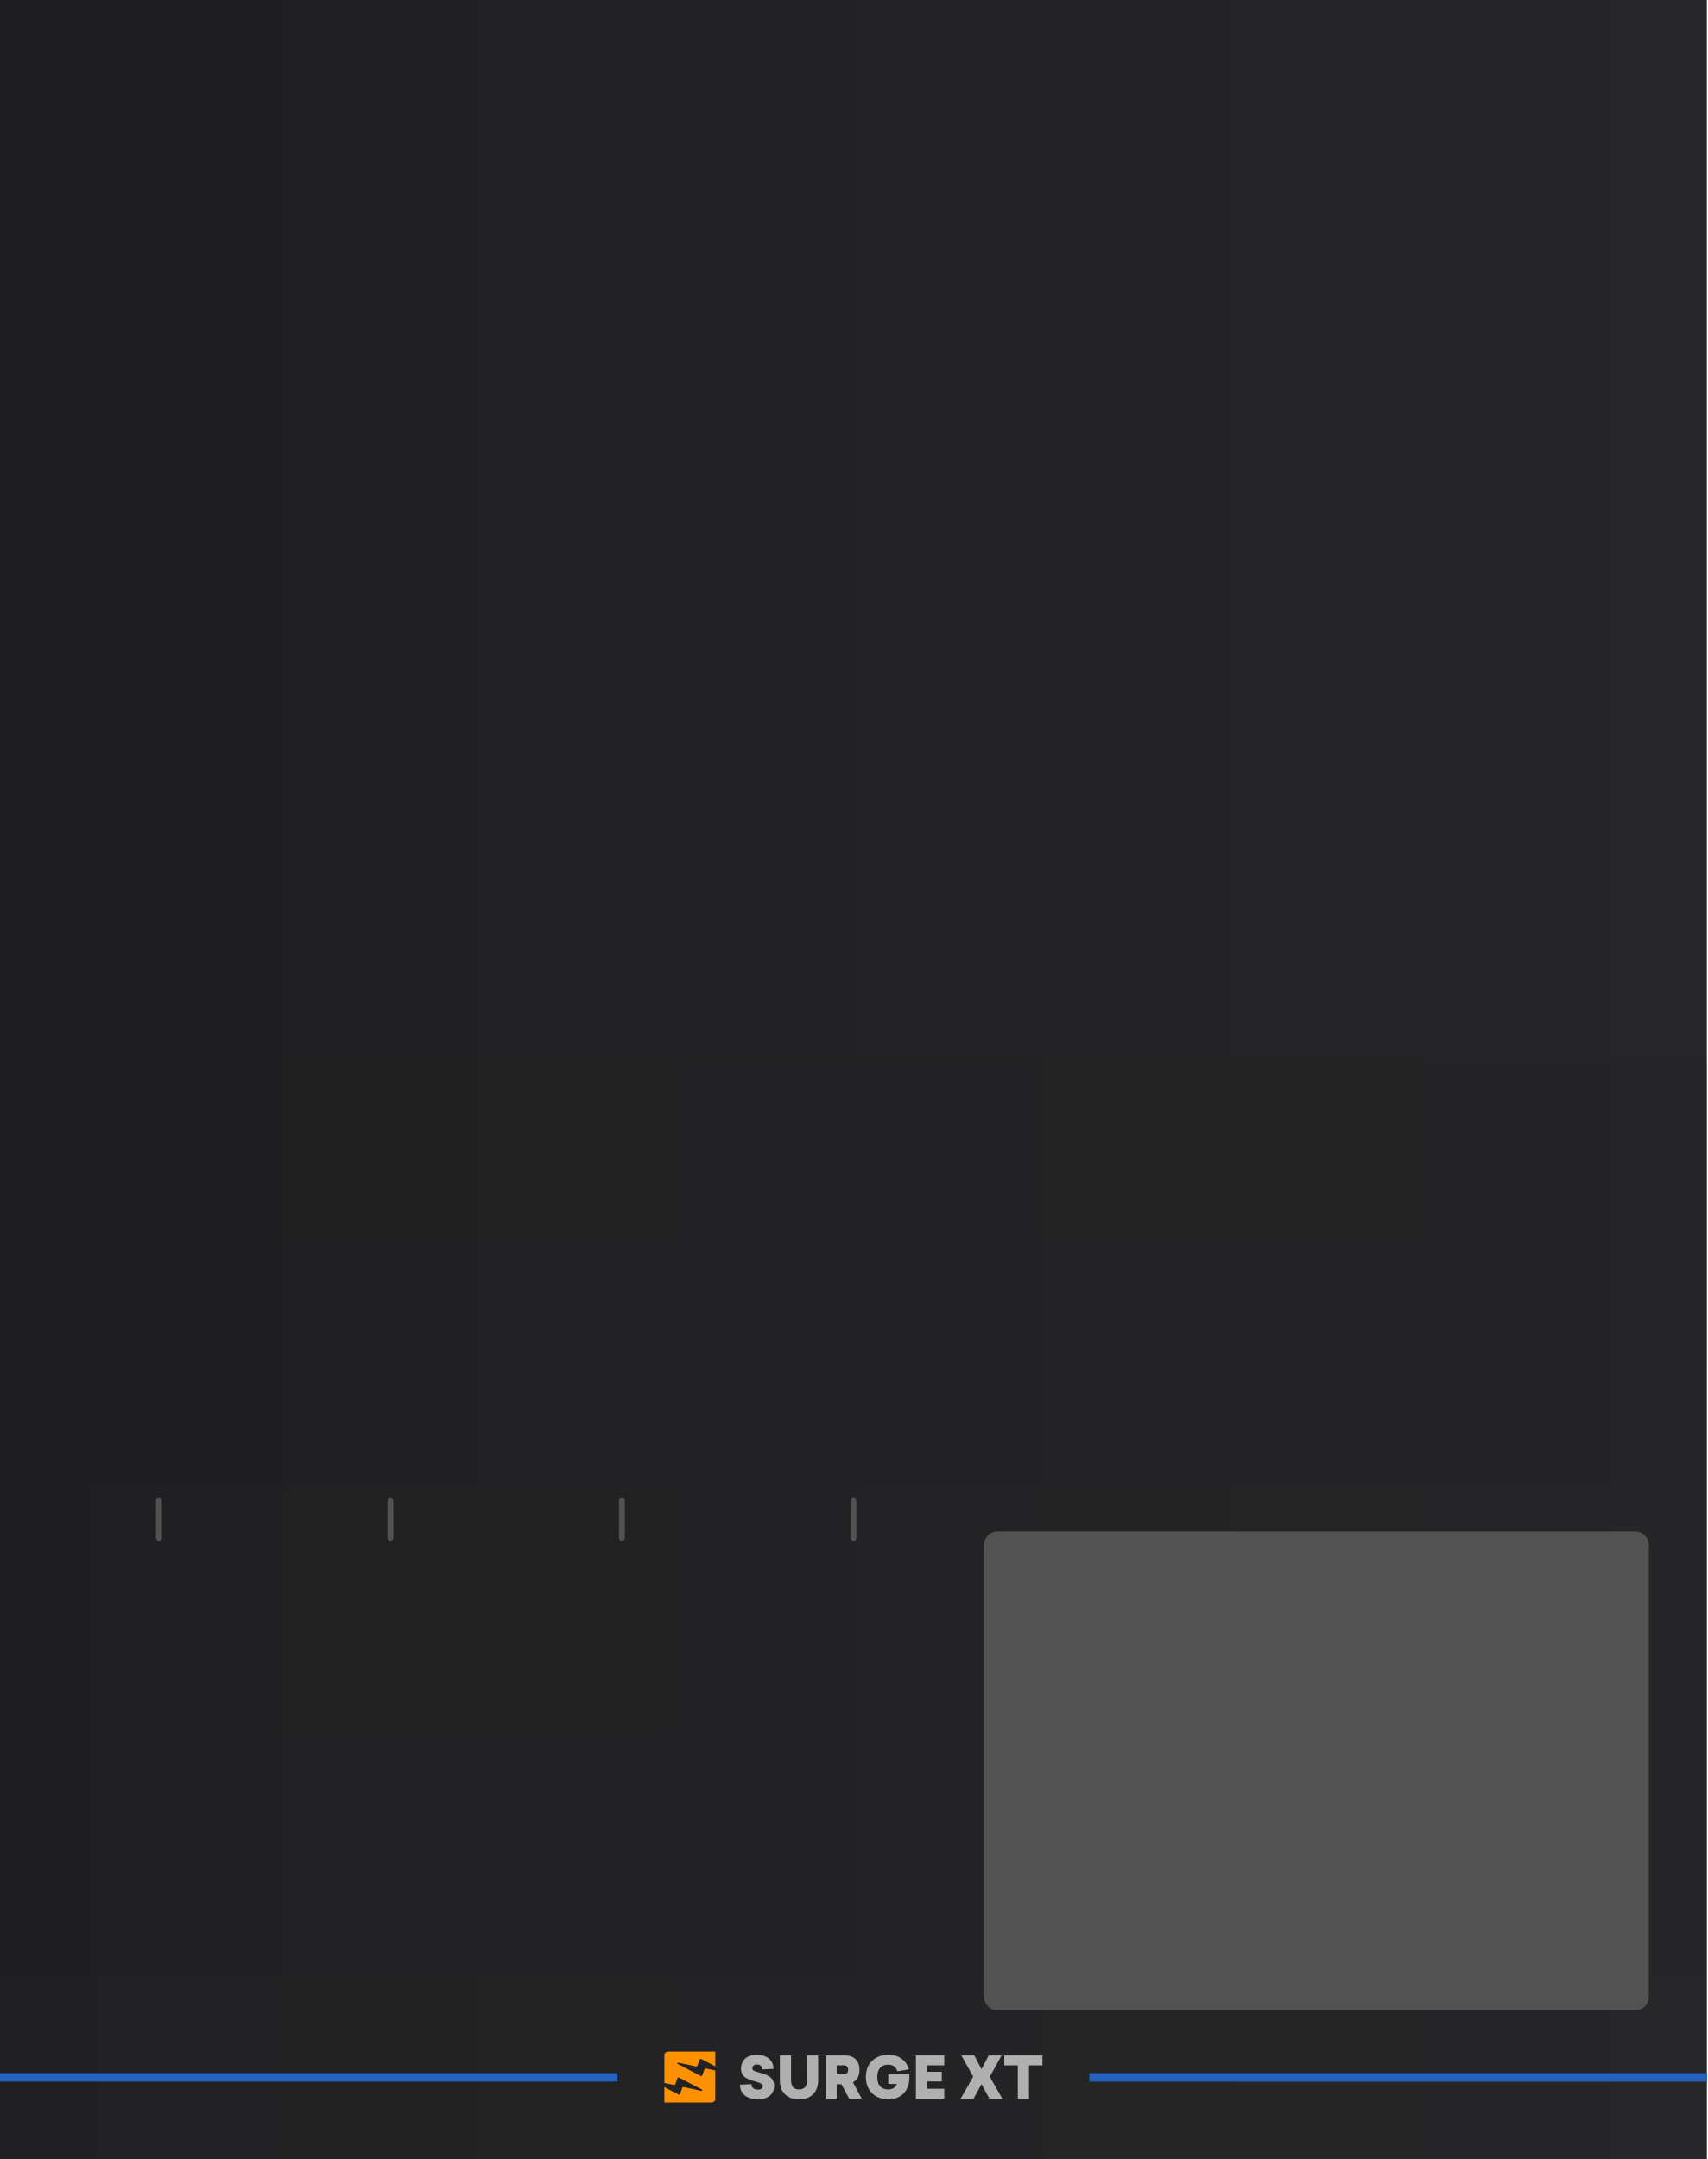
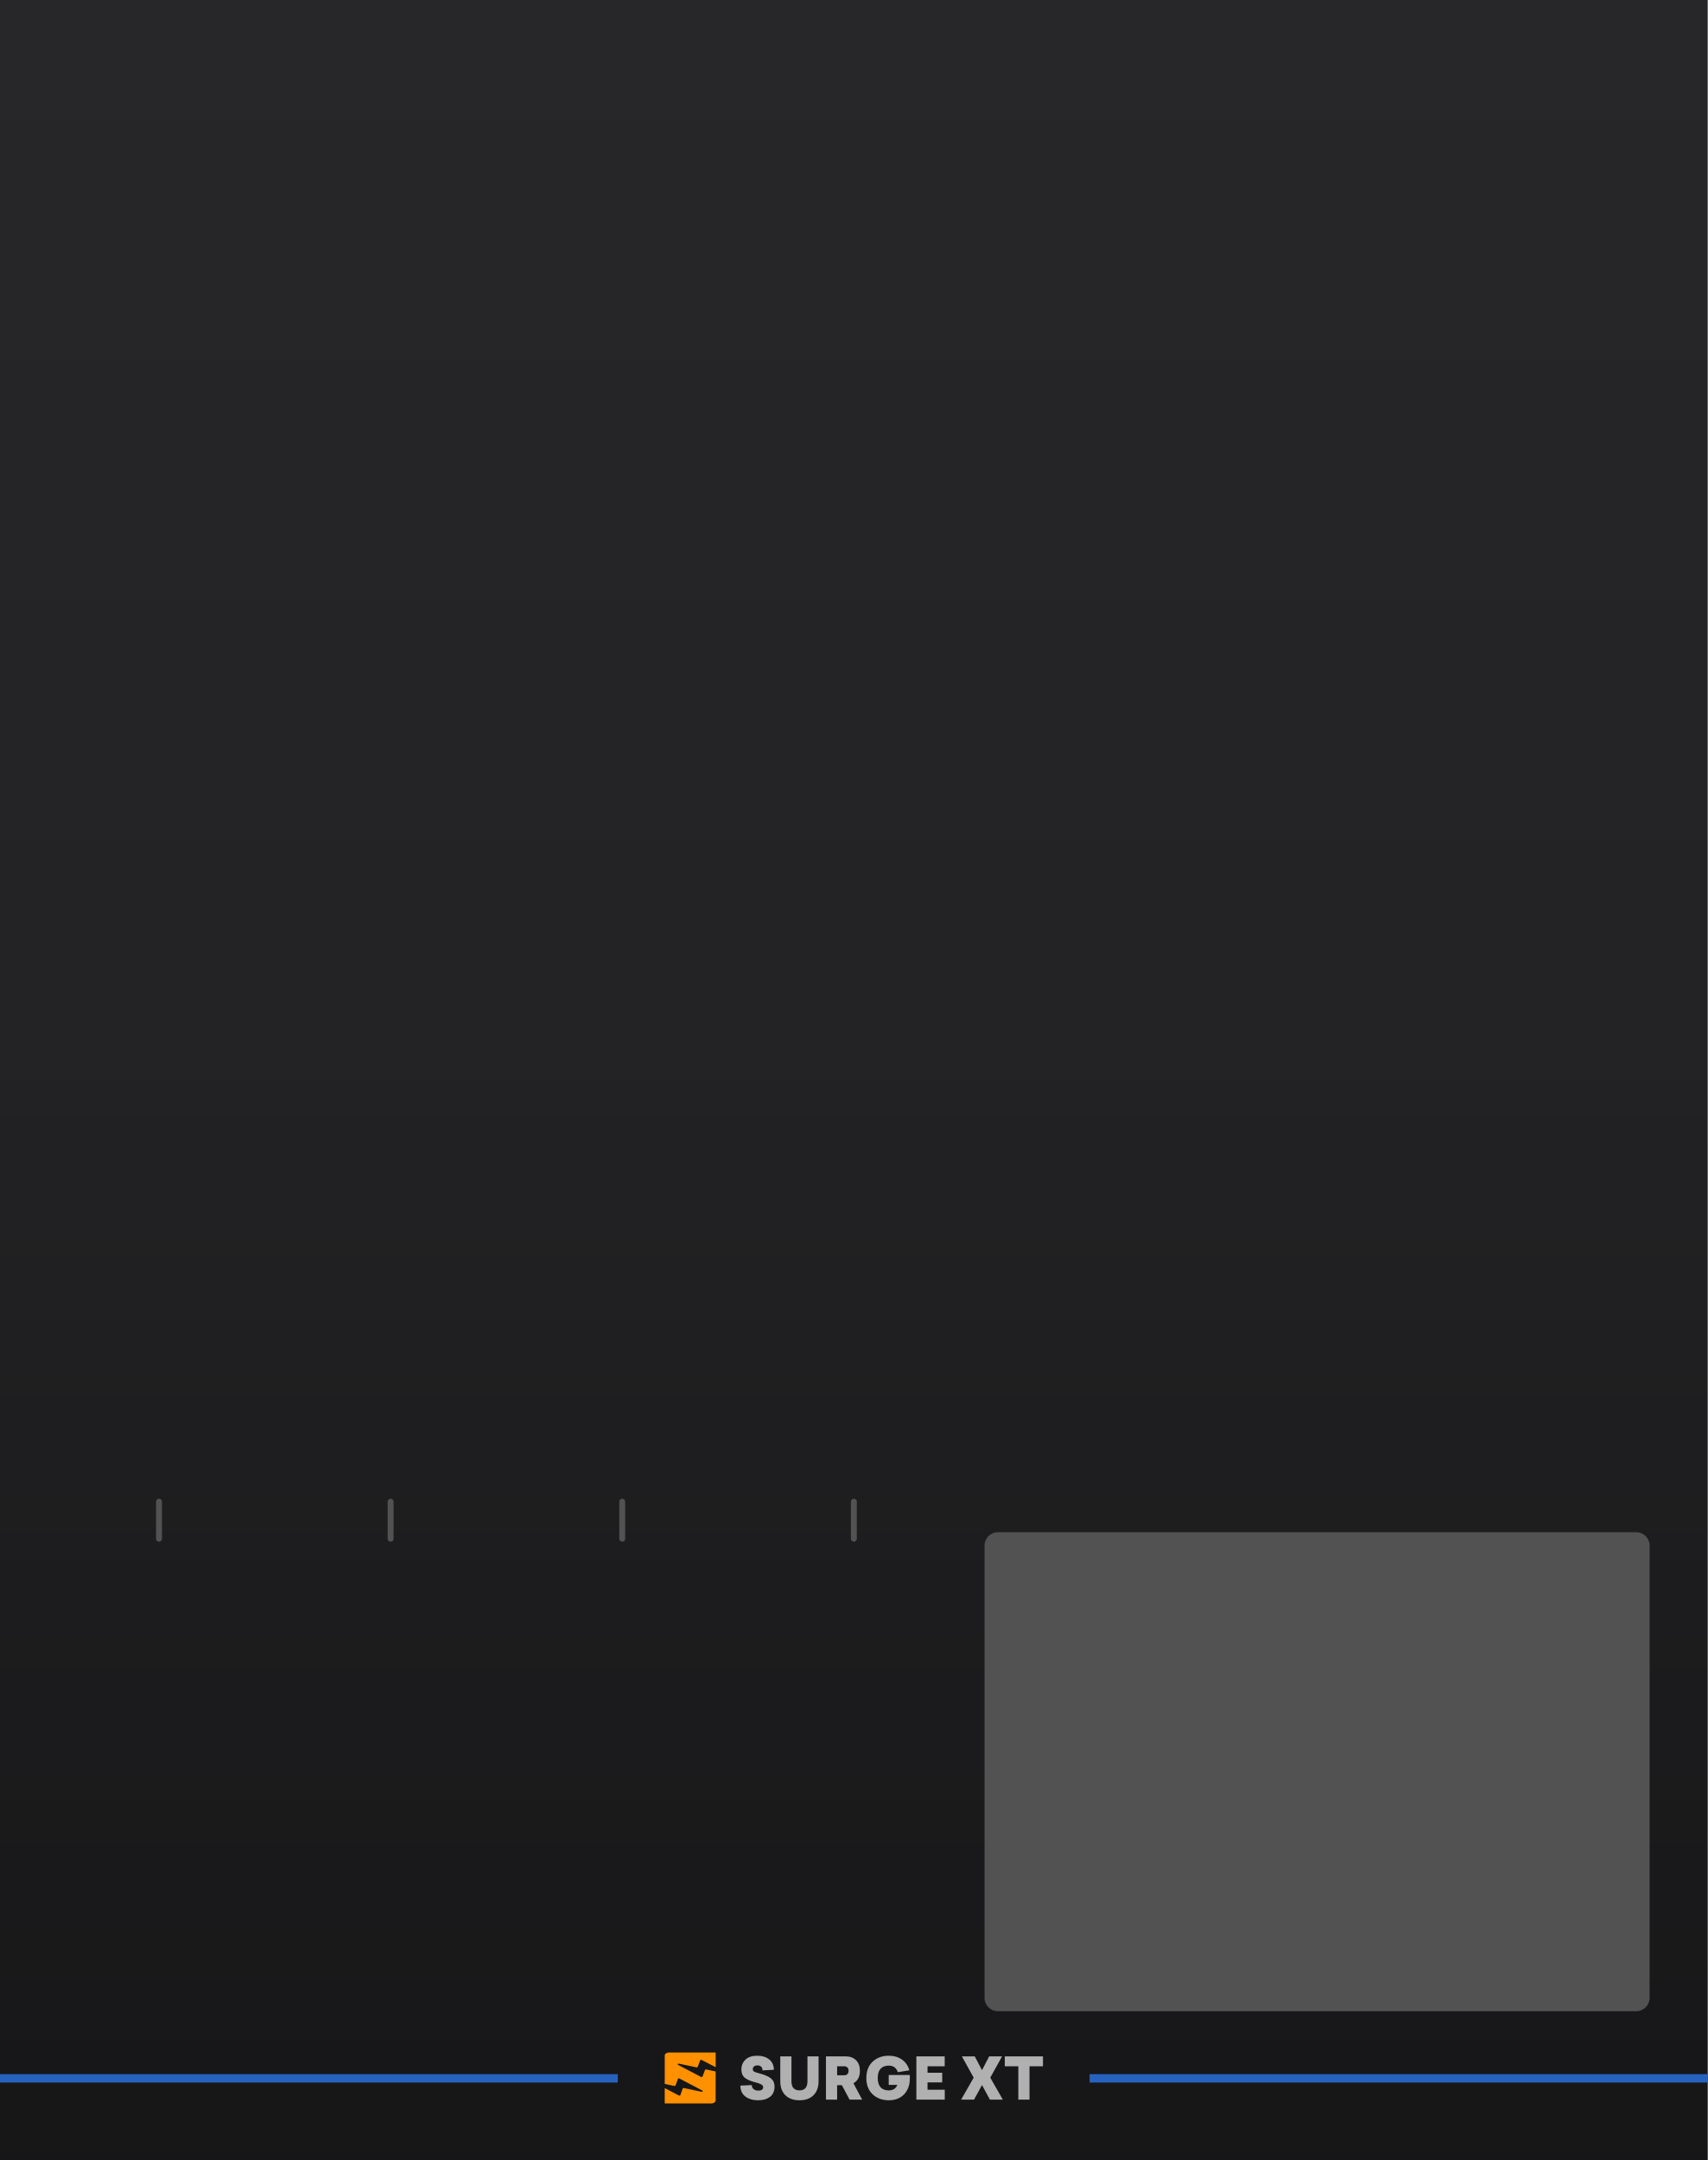
- <svg xmlns="http://www.w3.org/2000/svg" xmlns:xlink="http://www.w3.org/1999/xlink" id="uuid-d7ca40b2-1f41-4d02-bbc0-85aa59c6e6f0" data-name="Layer 2" width="101.618mm" height="128.5mm" viewBox="0 0 384.068 485.669" version="1.1">
-   <defs id="defs8">
-     <linearGradient id="uuid-4ca20420-0396-41ad-9b7b-8e904ffa5a32" x1="0" y1="182.126" x2="288" y2="182.126" gradientUnits="userSpaceOnUse">
-       <stop offset="0" stop-color="#1e1e20" id="stop2" />
-       <stop offset="1" stop-color="#272729" id="stop4" />
+ <svg xmlns="http://www.w3.org/2000/svg" version="1.1" viewBox="0 0 384 485.669" height="128.5mm" width="101.6mm" data-name="Layer 2" id="Layer_2">
+   <defs id="defs868">
+     <linearGradient gradientUnits="userSpaceOnUse" y2="0" x2="144" y1="364.252" x1="144" id="linear-gradient">
+       <stop id="stop858" stop-color="#1e1e20" offset="0" />
+       <stop id="stop860" stop-color="#272729" offset="1" />
    </linearGradient>
-     <linearGradient id="uuid-6ede3ea7-ecbe-46fd-90a3-f96899373b19" x1="144" y1="178.538" x2="144" y2="364.252" xlink:href="#uuid-4ca20420-0396-41ad-9b7b-8e904ffa5a32" />
-     <linearGradient xlink:href="#uuid-4ca20420-0396-41ad-9b7b-8e904ffa5a32" id="linearGradient144" gradientUnits="userSpaceOnUse" x1="0" y1="182.126" x2="288" y2="182.126" />
+     <linearGradient gradientUnits="userSpaceOnUse" y2="364.252" x2="144" y1="178.538" x1="144" id="linear-gradient-2">
+       <stop id="stop863" stop-opacity="0" stop-color="#000" offset="0" />
+       <stop id="stop865" stop-color="#000" offset="1" />
+     </linearGradient>
  </defs>
-   <g id="uuid-d74df9d3-fd0f-4a58-bb8e-dd1cd4669fd7" data-name="Layer 1" transform="scale(1.333333)">
-     <g id="g34">
-       <g id="g14">
-         <rect width="288" height="364.252" fill="url(#uuid-4ca20420-0396-41ad-9b7b-8e904ffa5a32)" id="rect10" style="fill:url(#linearGradient144)" x="0" y="0" />
-         <rect y="178.538" width="288" height="185.714" fill="url(#uuid-6ede3ea7-ecbe-46fd-90a3-f96899373b19)" opacity="0.25" id="rect12" style="fill:url(#uuid-6ede3ea7-ecbe-46fd-90a3-f96899373b19)" x="0" />
-       </g>
-       <path d="m 130.518,349.039 -1.922,0.098 c 0,-0.26 -0.076,-0.465 -0.229,-0.615 -0.153,-0.15 -0.366,-0.224 -0.639,-0.224 -0.234,0 -0.421,0.057 -0.561,0.171 -0.14,0.114 -0.21,0.271 -0.21,0.473 0,0.182 0.081,0.322 0.244,0.419 0.176,0.091 0.497,0.195 0.966,0.312 0.852,0.228 1.474,0.506 1.868,0.834 0.393,0.328 0.59,0.782 0.59,1.361 0,0.767 -0.257,1.346 -0.771,1.736 -0.52,0.384 -1.177,0.575 -1.97,0.575 -0.904,0 -1.635,-0.215 -2.195,-0.644 -0.553,-0.436 -0.826,-1.044 -0.819,-1.824 l 1.922,-0.098 c -0.007,0.28 0.093,0.506 0.297,0.678 0.205,0.172 0.47,0.258 0.795,0.258 0.546,0 0.819,-0.195 0.819,-0.585 0,-0.169 -0.094,-0.314 -0.283,-0.434 -0.189,-0.12 -0.507,-0.239 -0.956,-0.356 -0.715,-0.176 -1.281,-0.4 -1.697,-0.673 -0.488,-0.319 -0.732,-0.819 -0.732,-1.502 0,-0.676 0.228,-1.232 0.683,-1.668 0.462,-0.442 1.118,-0.663 1.97,-0.663 0.845,0 1.528,0.211 2.048,0.634 0.507,0.416 0.767,0.995 0.78,1.736 z m 19.362,0.878 h 3.56 v 0.605 c 0,1.086 -0.319,1.967 -0.956,2.643 -0.637,0.676 -1.499,1.014 -2.585,1.014 -1.112,0 -2.026,-0.338 -2.741,-1.014 -0.702,-0.67 -1.053,-1.583 -1.053,-2.741 0,-1.157 0.351,-2.071 1.053,-2.741 0.715,-0.676 1.629,-1.014 2.741,-1.014 0.865,0 1.603,0.216 2.214,0.649 0.611,0.432 1.027,1.036 1.249,1.809 l -1.951,0.322 c -0.234,-0.741 -0.745,-1.112 -1.531,-1.112 -0.598,0 -1.057,0.176 -1.375,0.527 -0.319,0.351 -0.478,0.871 -0.478,1.561 0,0.689 0.159,1.21 0.478,1.561 0.319,0.351 0.777,0.527 1.375,0.527 0.722,0 1.206,-0.309 1.453,-0.927 h -1.453 v -1.668 z m -13.704,-3.141 h 1.873 v 4.194 c 0,1.008 -0.286,1.795 -0.858,2.36 -0.566,0.566 -1.353,0.849 -2.36,0.849 -1.014,0 -1.808,-0.283 -2.38,-0.849 -0.572,-0.566 -0.858,-1.353 -0.858,-2.36 v -4.194 h 1.883 v 4.165 c 0,1.047 0.452,1.57 1.356,1.57 0.897,0 1.346,-0.523 1.346,-1.57 z m 7.101,7.296 h 2.126 l -1.473,-2.76 c 0.728,-0.41 1.092,-1.112 1.092,-2.107 0,-0.754 -0.218,-1.348 -0.654,-1.78 -0.436,-0.432 -1.027,-0.649 -1.775,-0.649 h -3.297 v 7.296 h 1.883 v -2.439 h 0.8 l 1.297,2.439 z m 16.045,-5.628 v -1.668 h -4.779 v 7.296 h 4.789 v -1.668 h -2.907 v -1.239 h 2.478 v -1.629 h -2.478 v -1.092 h 2.897 z m 9.676,-1.668 -1.99,3.59 2.117,3.707 h -2.175 l -1.336,-2.458 -1.346,2.458 h -2.175 l 2.117,-3.707 -1.99,-3.59 h 2.175 l 1.219,2.331 1.21,-2.331 h 2.175 z m 6.896,1.668 v -1.668 h -6.438 v 1.668 h 2.282 v 5.628 h 1.883 v -5.628 h 2.273 z m -34.715,1.522 v -1.522 h 1.19 c 0.234,0 0.416,0.068 0.546,0.205 0.13,0.137 0.195,0.322 0.195,0.556 0,0.234 -0.065,0.419 -0.195,0.556 -0.13,0.137 -0.312,0.205 -0.546,0.205 h -1.19 z" fill="#b0b0b0" id="path16" />
-       <g id="uuid-df5b0662-eb31-433e-bedf-88a7f7a7fb97" data-name="Favicon">
-         <path id="uuid-870ad5ab-806f-48ba-933f-315f10fa4560" data-name="Logo" d="m 118.327,347.377 2.369,1.232 v -2.479 h -7.915 c -0.374,0 -0.674,0.228 -0.674,0.512 v 4.777 l 1.621,0.348 c 0.085,0.018 0.169,-0.021 0.196,-0.082 l 0.404,-1.112 c 0.027,-0.079 0.15,-0.114 0.243,-0.067 l 3.878,2.029 c 0.146,0.076 0.038,0.252 -0.131,0.214 l -2.989,-0.635 c -0.085,-0.018 -0.173,0.021 -0.193,0.085 l -0.397,1.112 c -0.027,0.079 -0.154,0.114 -0.243,0.067 l -2.392,-1.259 v 2.599 h 7.861 c 0.401,0 0.724,-0.249 0.724,-0.55 v -4.845 l -1.602,-0.34 c -0.085,-0.018 -0.169,0.021 -0.193,0.082 l -0.416,1.115 c -0.031,0.079 -0.15,0.111 -0.243,0.067 l -3.882,-2.032 c -0.146,-0.076 -0.038,-0.252 0.131,-0.214 l 2.989,0.635 c 0.085,0.018 0.169,-0.021 0.193,-0.082 l 0.416,-1.115 c 0.031,-0.076 0.15,-0.111 0.243,-0.064 v 0 z" fill="#ff9000" />
-       </g>
-       <rect x="183.81" y="349.774" width="104.241" height="1.42" fill="#2663be" id="rect20" />
-       <rect y="349.774" width="104.19" height="1.42" fill="#2663be" id="rect22" x="0" />
-       <rect x="166.042" y="258.382" width="112.159" height="80.784" rx="2.26" ry="2.26" fill="#525252" id="rect24" />
-       <line x1="26.816" y1="253.242" x2="26.816" y2="259.478" fill="none" stroke="#525252" stroke-linecap="round" stroke-miterlimit="10" id="line26" />
-       <line x1="65.877" y1="253.242" x2="65.877" y2="259.478" fill="none" stroke="#525252" stroke-linecap="round" stroke-miterlimit="10" id="line28" />
-       <line x1="104.939" y1="253.242" x2="104.939" y2="259.478" fill="none" stroke="#525252" stroke-linecap="round" stroke-miterlimit="10" id="line30" />
-       <line x1="144" y1="253.242" x2="144" y2="259.478" fill="none" stroke="#525252" stroke-linecap="round" stroke-miterlimit="10" id="line32" />
+   <g transform="scale(1.333333)" id="uuid-d7ca40b2-1f41-4d02-bbc0-85aa59c6e6f0">
+     <rect y="0" x="0" id="rect870" style="fill:url(#linear-gradient)" height="364.252" width="288" />
+     <rect x="0" id="rect872" style="opacity:0.25;fill:url(#linear-gradient-2)" height="185.714" width="288" y="178.538" />
+     <path style="fill:#b0b0b0" d="m 130.518,349.039 -1.922,0.098 c 0,-0.26 -0.076,-0.465 -0.229,-0.615 -0.153,-0.15 -0.366,-0.224 -0.639,-0.224 -0.234,0 -0.421,0.057 -0.561,0.171 -0.14,0.114 -0.21,0.271 -0.21,0.473 0,0.182 0.081,0.322 0.244,0.419 0.176,0.091 0.497,0.195 0.966,0.312 0.852,0.228 1.474,0.506 1.868,0.834 0.393,0.328 0.59,0.782 0.59,1.361 0,0.767 -0.257,1.346 -0.771,1.736 -0.52,0.384 -1.177,0.576 -1.97,0.576 -0.904,0 -1.635,-0.215 -2.195,-0.644 -0.553,-0.436 -0.826,-1.044 -0.819,-1.824 l 1.922,-0.098 c -0.007,0.28 0.093,0.506 0.297,0.678 0.205,0.172 0.47,0.258 0.795,0.258 0.546,0 0.819,-0.195 0.819,-0.585 0,-0.169 -0.094,-0.314 -0.283,-0.434 -0.189,-0.12 -0.507,-0.239 -0.956,-0.356 -0.715,-0.176 -1.281,-0.4 -1.697,-0.673 -0.488,-0.319 -0.732,-0.819 -0.732,-1.502 0,-0.676 0.228,-1.232 0.683,-1.668 0.462,-0.442 1.118,-0.663 1.97,-0.663 0.845,0 1.528,0.211 2.048,0.634 0.507,0.416 0.767,0.995 0.78,1.736 v -3e-5 z m 19.362,0.878 h 3.56 v 0.605 c 0,1.086 -0.319,1.967 -0.956,2.643 -0.637,0.676 -1.499,1.014 -2.585,1.014 -1.112,0 -2.026,-0.338 -2.741,-1.014 -0.702,-0.67 -1.053,-1.583 -1.053,-2.741 0,-1.157 0.351,-2.071 1.053,-2.741 0.715,-0.676 1.629,-1.014 2.741,-1.014 0.865,0 1.603,0.216 2.214,0.649 0.611,0.432 1.027,1.036 1.249,1.809 l -1.951,0.322 c -0.234,-0.741 -0.745,-1.112 -1.531,-1.112 -0.598,0 -1.057,0.176 -1.375,0.527 -0.319,0.351 -0.478,0.871 -0.478,1.561 0,0.689 0.159,1.21 0.478,1.561 0.319,0.351 0.777,0.527 1.375,0.527 0.722,0 1.206,-0.309 1.453,-0.927 h -1.453 v -1.668 z m -13.704,-3.141 h 1.873 v 4.194 c 0,1.008 -0.286,1.795 -0.858,2.36 -0.566,0.566 -1.353,0.849 -2.36,0.849 -1.014,0 -1.808,-0.283 -2.38,-0.849 -0.572,-0.566 -0.858,-1.353 -0.858,-2.36 v -4.194 h 1.883 v 4.165 c 0,1.047 0.452,1.57 1.356,1.57 0.897,0 1.346,-0.523 1.346,-1.57 z m 7.101,7.296 h 2.126 l -1.473,-2.76 c 0.728,-0.41 1.092,-1.112 1.092,-2.107 0,-0.754 -0.218,-1.348 -0.654,-1.78 -0.436,-0.432 -1.027,-0.649 -1.775,-0.649 h -3.297 v 7.296 h 1.883 v -2.439 h 0.8 z m 16.045,-5.628 v -1.668 h -4.779 v 7.296 h 4.789 v -1.668 h -2.907 v -1.239 h 2.478 v -1.629 h -2.478 v -1.092 h 2.897 z m 9.676,-1.668 -1.99,3.59 2.117,3.707 H 166.949 l -1.336,-2.458 -1.346,2.458 h -2.175 l 2.117,-3.707 -1.99,-3.59 h 2.175 l 1.219,2.331 1.21,-2.331 z m 6.896,1.668 v -1.668 h -6.438 v 1.668 h 2.282 v 5.628 h 1.883 v -5.628 h 2.273 z m -34.715,1.522 v -1.522 h 1.19 c 0.234,0 0.416,0.068 0.546,0.205 0.13,0.137 0.195,0.322 0.195,0.556 0,0.234 -0.065,0.419 -0.195,0.556 -0.13,0.137 -0.312,0.205 -0.546,0.205 h -1.19 v 3e-5 z" id="path16" />
+     <g id="uuid-df5b0662-eb31-433e-bedf-88a7f7a7fb97">
+       <path style="fill:#ff9000" d="m 118.327,347.377 2.369,1.232 v -2.479 h -7.915 c -0.374,0 -0.674,0.228 -0.674,0.512 v 4.777 l 1.621,0.348 c 0.085,0.018 0.169,-0.021 0.196,-0.082 l 0.404,-1.112 c 0.027,-0.079 0.15,-0.114 0.243,-0.067 l 3.878,2.029 c 0.146,0.076 0.038,0.252 -0.131,0.214 l -2.989,-0.635 c -0.085,-0.018 -0.173,0.021 -0.193,0.085 l -0.397,1.112 c -0.027,0.079 -0.154,0.114 -0.243,0.067 l -2.392,-1.259 v 2.599 h 7.861 c 0.401,0 0.724,-0.249 0.724,-0.55 v -4.845 l -1.602,-0.34 c -0.085,-0.018 -0.169,0.021 -0.193,0.082 l -0.416,1.115 c -0.031,0.079 -0.15,0.111 -0.243,0.067 l -3.882,-2.032 c -0.146,-0.076 -0.038,-0.252 0.131,-0.214 l 2.989,0.635 c 0.085,0.018 0.169,-0.021 0.193,-0.082 l 0.416,-1.115 c 0.031,-0.076 0.15,-0.111 0.243,-0.064 v 0 z" id="uuid-870ad5ab-806f-48ba-933f-315f10fa4560" />
    </g>
+     <rect style="fill:#2663be" height="1.42" width="104.241" y="349.774" x="183.759" id="rect20" />
+     <rect style="fill:#2663be" height="1.42" width="104.19" y="349.774" x="1.9999999e-05" id="rect22" />
+     <rect style="fill:#525252" ry="2.26" rx="2.26" height="80.784" width="112.159" y="258.382" x="166.042" id="rect24" />
+     <line style="fill:none;stroke:#525252;stroke-linecap:round;stroke-miterlimit:10" y2="259.478" x2="26.816" y1="253.242" x1="26.816" id="line26" />
+     <line style="fill:none;stroke:#525252;stroke-linecap:round;stroke-miterlimit:10" y2="259.478" x2="65.877" y1="253.242" x1="65.877" id="line28" />
+     <line style="fill:none;stroke:#525252;stroke-linecap:round;stroke-miterlimit:10" y2="259.478" x2="104.939" y1="253.242" x1="104.939" id="line30" />
+     <line style="fill:none;stroke:#525252;stroke-linecap:round;stroke-miterlimit:10" y2="259.478" x2="144" y1="253.242" x1="144" id="line32" />
  </g>
</svg>
